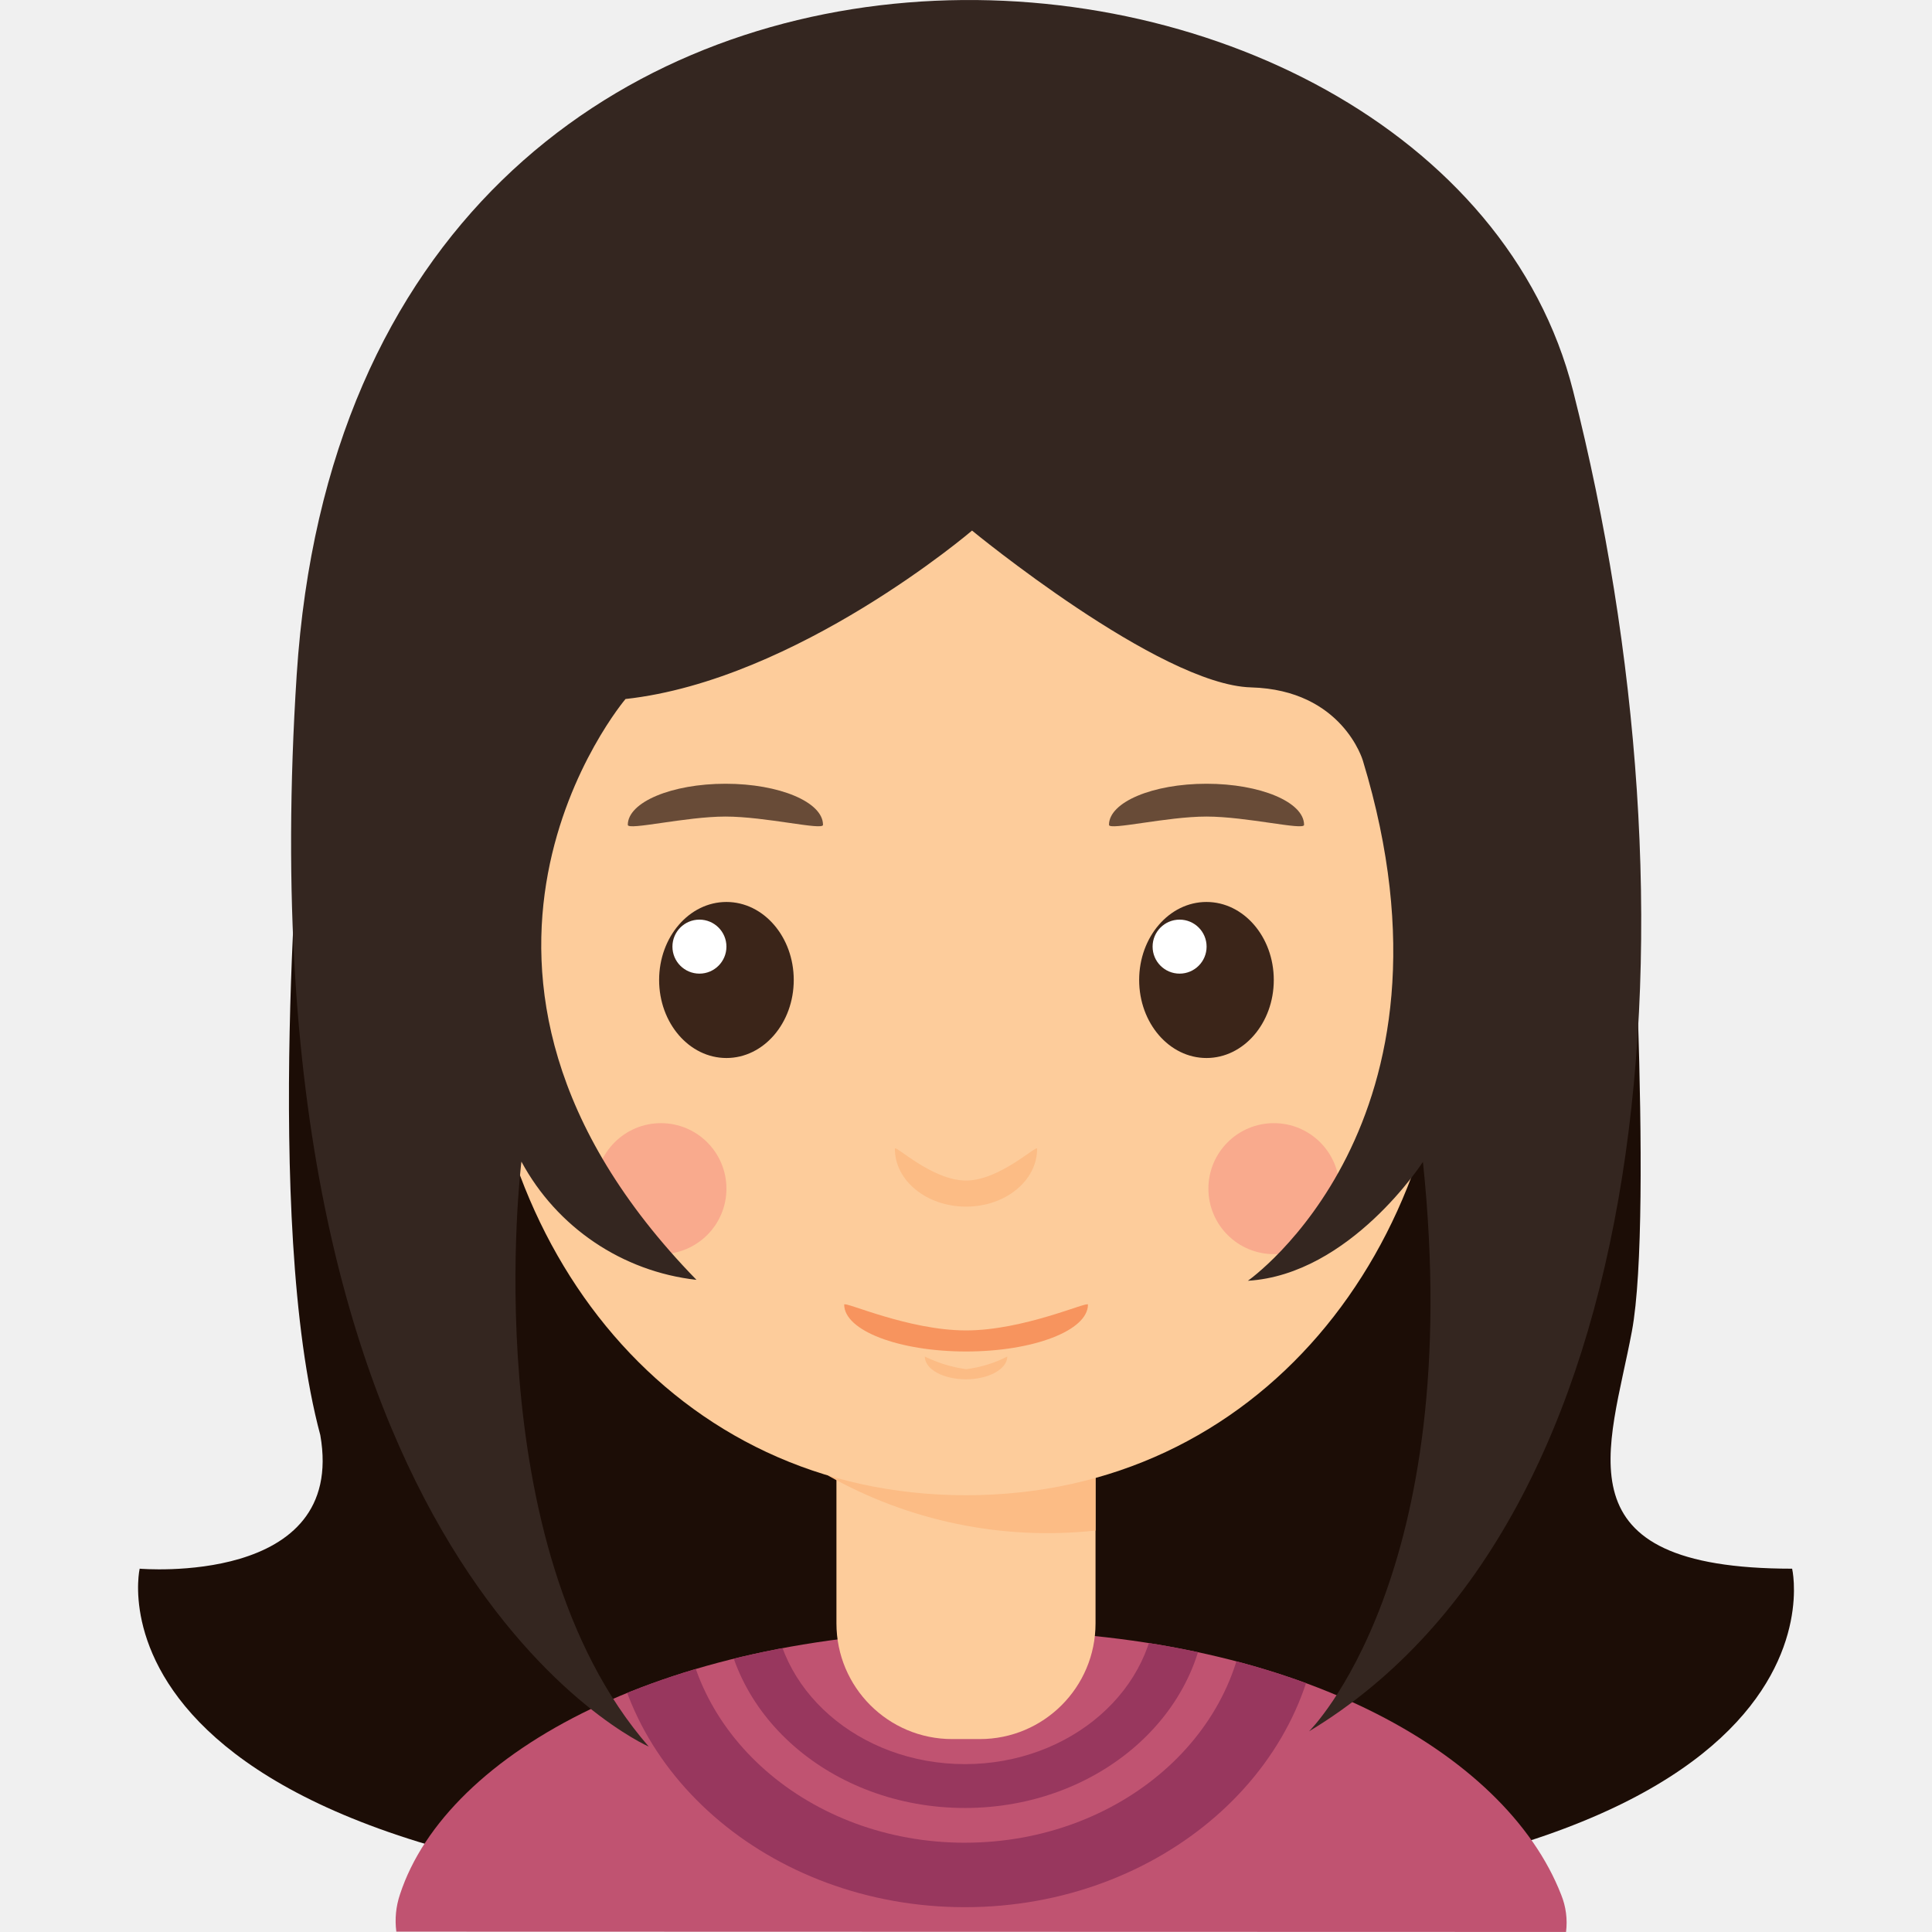
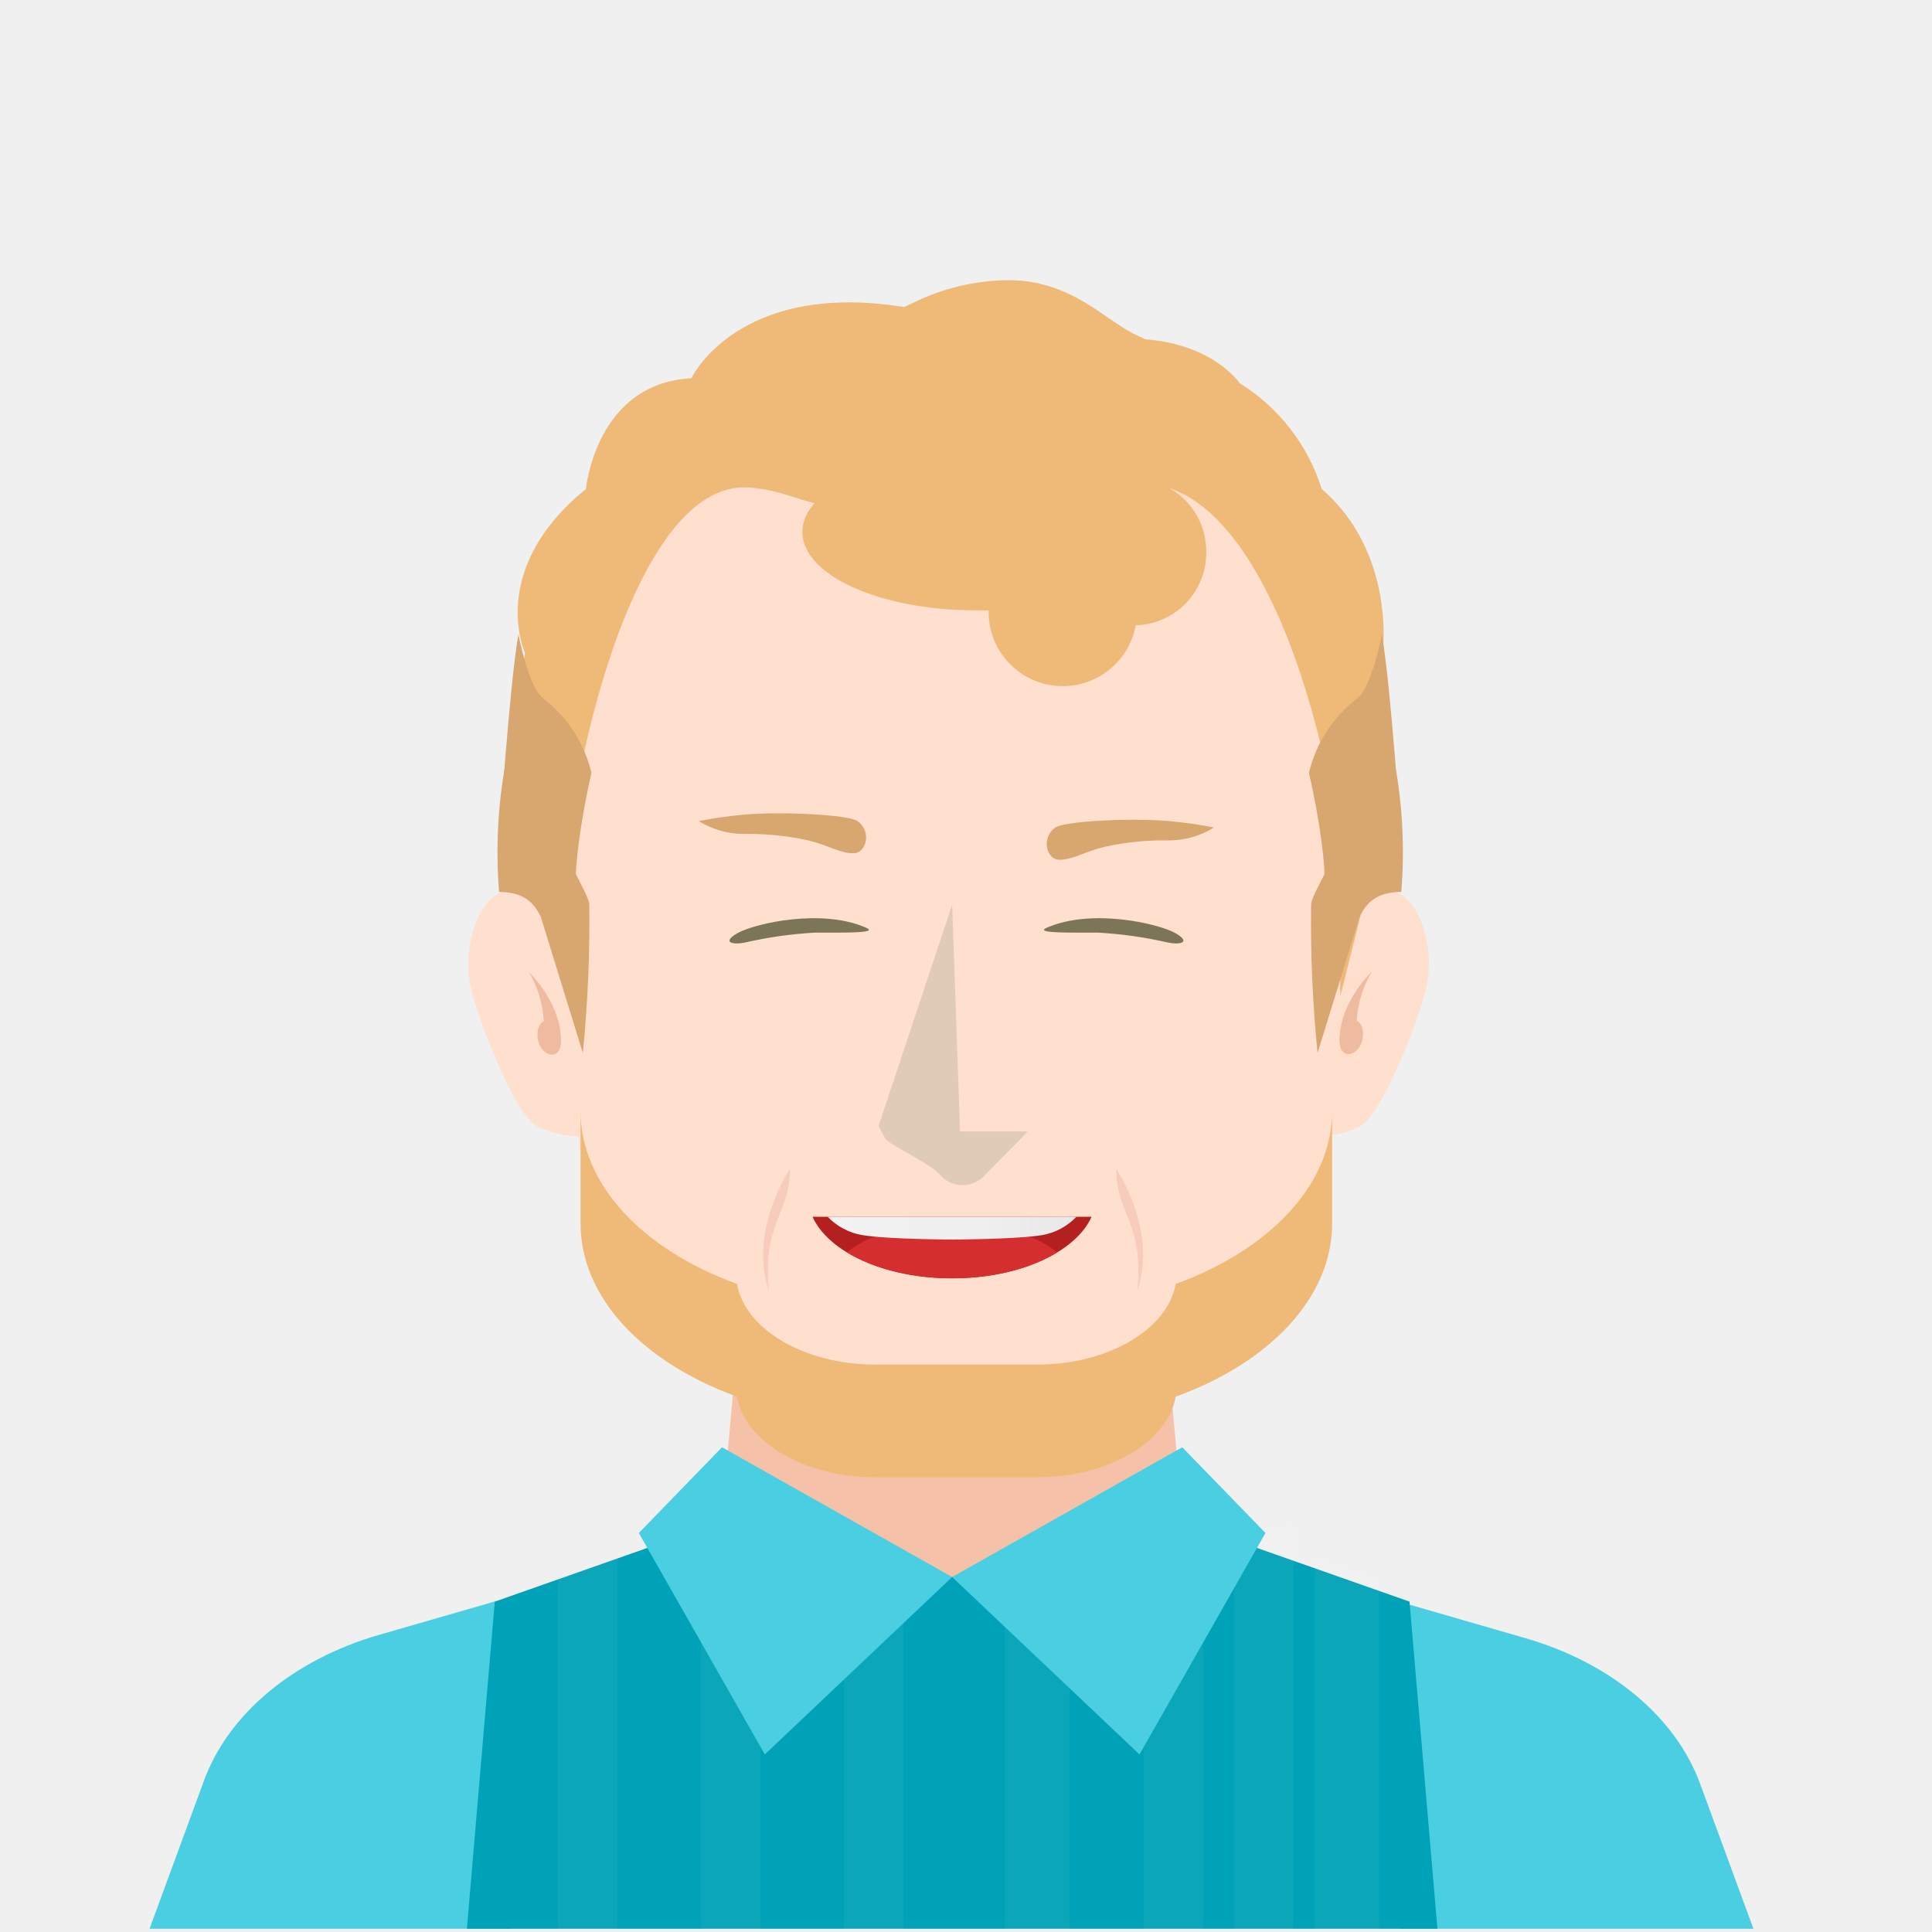
- <svg xmlns="http://www.w3.org/2000/svg" width="120" height="120" viewBox="0 0 120 120">
+ <svg xmlns="http://www.w3.org/2000/svg" viewBox="0 0 300 300" id="图层_1">
  <defs>
+     <linearGradient gradientUnits="userSpaceOnUse" y2="190.7" x2="167.15" y1="190.7" x1="128.52" id="未命名的渐变_8">
+       <stop stop-color="#f2f2f2" offset="0" />
+       <stop stop-color="#efefef" offset=".62" />
+       <stop stop-color="#e8e8e8" offset="1" />
+     </linearGradient>
    <clipPath id="clip-path">
-       <path id="矩形_17" data-name="矩形 17" transform="translate(1157 75)" style="stroke:#707070;fill:#fff" d="M0 0h120v120H0z" />
+       <path style="fill:none" d="M.5.5h299v299H.5z" />
    </clipPath>
-     <clipPath id="clip-path-2">
-       <path id="路径_119" data-name="路径 119" d="M88.694 120a4.6 4.6 0 0 0-.3-2.306c-3.466-8.9-16.737-16.426-36.042-16.426s-33.17 7.506-36.084 16.4a5.136 5.136 0 0 0-.226 2.313z" style="fill:none" />
-     </clipPath>
-     <style>.cls-10{fill:#fff}.cls-6{fill:#fdcc9b}.cls-7{fill:#fcbc85}.cls-8{fill:#684b37}.cls-9{fill:#3b2519}.cls-12{fill:#f9aa8d}.cls-14{fill:#98375e}</style>
+     <style>.cls-3{fill:#4acee1}.cls-6{fill:#ffe0cf}.cls-8{fill:#efb978}.cls-9{fill:#d8a66f}</style>
  </defs>
-   <g id="女21" transform="translate(-1157 -75)">
-     <g id="蒙版组_9" data-name="蒙版组 9" style="clip-path:url(#clip-path)">
-       <g id="图层_2" data-name="图层 2" transform="translate(1165.575 74.997)">
-         <g id="图层_1" data-name="图层 1">
-           <path id="路径_107" data-name="路径 107" d="M10.208 49.03h82.3s1.648 26.329.276 33.665-4.725 14.742 9.953 14.742c0 0 4.952 21.024-50.339 21.024C-4.7 118.461.1 97.437.1 97.437s12.875 1.118 11.219-8.3C7.725 75.763 10.208 49.03 10.208 49.03z" style="fill:#1c0d06" />
-           <path id="路径_108" data-name="路径 108" d="M88.694 120a4.6 4.6 0 0 0-.3-2.306c-3.466-8.9-16.737-16.426-36.042-16.426s-33.17 7.506-36.084 16.4a5.136 5.136 0 0 0-.226 2.313z" style="fill:#c05371" />
-           <path id="路径_109" data-name="路径 109" class="cls-6" d="M43.378 77.107h16.093v23.726a7.187 7.187 0 0 1-7.187 7.187h-1.719a7.187 7.187 0 0 1-7.187-7.187V77.107z" />
-           <path id="路径_110" data-name="路径 110" class="cls-7" d="m42.84 91.644 16.631-.283v3.707a27.73 27.73 0 0 1-16.631-3.424z" />
-           <path id="路径_111" data-name="路径 111" class="cls-6" d="M81.521 59.464c0 18.06-11.863 33.41-30.093 33.41s-30.1-15.351-30.1-33.41 13.476-32.7 30.1-32.7 30.093 14.636 30.093 32.7z" />
-           <path id="路径_112" data-name="路径 112" class="cls-8" d="M36.488 50.721c2.49 0 6.055.877 6.055.516 0-1.415-2.709-2.554-6.055-2.554s-6.069 1.146-6.069 2.554c-.001.363 3.581-.516 6.069-.516z" />
-           <path id="路径_113" data-name="路径 113" class="cls-8" d="M66.361 50.721c2.49 0 6.062.877 6.062.516 0-1.415-2.716-2.554-6.062-2.554s-6.055 1.146-6.055 2.554c0 .363 3.572-.516 6.055-.516z" />
-           <ellipse id="椭圆_38" data-name="椭圆 38" class="cls-9" cx="4.181" cy="4.846" rx="4.181" ry="4.846" transform="translate(32.364 56.026)" />
-           <circle id="椭圆_39" data-name="椭圆 39" class="cls-10" cx="1.677" cy="1.677" r="1.677" transform="translate(33.191 57.123)" />
-           <ellipse id="椭圆_40" data-name="椭圆 40" class="cls-9" cx="4.181" cy="4.846" rx="4.181" ry="4.846" transform="translate(62.18 56.026)" />
-           <circle id="椭圆_41" data-name="椭圆 41" class="cls-10" cx="1.677" cy="1.677" r="1.677" transform="translate(63.015 57.123)" />
-           <path id="路径_114" data-name="路径 114" class="cls-7" d="M51.428 73.329c-2.122 0-4.421-2.257-4.421-1.974 0 1.988 1.981 3.594 4.421 3.594s4.414-1.606 4.414-3.594c0-.283-2.32 1.974-4.414 1.974z" />
-           <path id="路径_115" data-name="路径 115" class="cls-7" d="M51.428 85.044a8.381 8.381 0 0 1-2.561-.785c0 .792 1.146 1.415 2.561 1.415s2.561-.644 2.561-1.415a7.6 7.6 0 0 1-2.561.785z" />
-           <path id="路径_116" data-name="路径 116" d="M51.428 82.638c-3.594 0-7.569-1.832-7.569-1.606 0 1.613 3.388 2.914 7.569 2.914S59 82.646 59 81.033c0-.227-3.978 1.605-7.572 1.605z" style="fill:#f7945e" />
-           <circle id="椭圆_42" data-name="椭圆 42" class="cls-12" cx="4.068" cy="4.068" r="4.068" transform="translate(28.409 69.764)" />
-           <circle id="椭圆_43" data-name="椭圆 43" class="cls-12" cx="4.068" cy="4.068" r="4.068" transform="translate(66.481 69.764)" />
-           <g id="组_5" data-name="组 5" style="clip-path:url(#clip-path-2)">
-             <path id="路径_117" data-name="路径 117" class="cls-14" d="M51.357 86.055c-8.291 0-15.011 5.871-15.011 13.122s6.72 13.123 15.011 13.123 15-5.878 15-13.122-6.716-13.123-15-13.123zm0 23.521c-6.572 0-11.9-4.655-11.9-10.4s5.327-10.4 11.9-10.4 11.891 4.655 11.891 10.4-5.326 10.4-11.891 10.4z" />
-             <path id="路径_118" data-name="路径 118" class="cls-14" d="M51.357 79.894c-12.181 0-22.057 8.63-22.057 19.284s9.9 19.284 22.057 19.284 22.057-8.637 22.057-19.284-9.875-19.284-22.057-19.284zm0 34.564c-9.656 0-17.48-6.841-17.48-15.28S41.737 83.9 51.357 83.9 68.83 90.738 68.83 99.177s-7.824 15.28-17.473 15.28z" />
-           </g>
-           <path id="路径_120" data-name="路径 120" d="M51.8 32.958S40.937 42.246 30.277 43.42c0 0-14.318 16.857 4.407 36.077a14.148 14.148 0 0 1-10.873-7.343s-2.971 23.84 7.909 36.333c0 0-25.466-11.092-21.866-66.58S80.941-8.05 89.132 24.278s5.4 70.117-16.4 83.261c0 0 9.769-9.592 7.074-35.37 0 0-4.513 7-10.873 7.385 0 0 13.992-9.769 7.145-32.3 0 0-1.259-4.4-6.947-4.556S51.8 32.958 51.8 32.958z" style="fill:#342620" />
-         </g>
-       </g>
-     </g>
+   <g style="clip-path:url(#clip-path)">
+     <path d="m160.06 248.5-83.31.2-17.89 5.16c-13.27 3.83-23.36 12.23-27.18 22.62L21.2 305h49.23zm-3.4 4.5 62.34-3.79 17.89 5.17C250.11 258.21 260.2 266.6 264 277l10.48 28.5h-49.21z" class="cls-3" />
+     <path style="fill:#00a2b8" d="m147.85 233.35-30.68 1.15-40.34 14.2-4.8 56.28h151.64l-4.8-56.28-40.34-14.2-30.68-1.15z" />
+     <path d="M147.85 193.13 115 203l-2.8 31.5a66.41 66.41 0 0 0 71.3 0l-2.82-31.5z" style="fill:#f6c1a9" />
+     <path d="M85.64 141.62s-4.1-4.44-7.87-3-5.84 8.68-4.77 14.18 6.87 19.87 10.13 21.91 8.87 1.83 8.87 1.83zm123.36 0s4.11-4.43 7.88-3 5.82 8.74 4.7 14.24-6.9 19.85-10.17 21.89-8.85 1.81-8.85 1.81z" class="cls-6" />
+     <path d="M204.71 110.2c-3.38-34.34-25.21-50.7-60.21-50.7-22 0-47.93 17-54 51-5 28-.83 79.21 3 84s32.4 24.24 36 25 15.09 1 18.09 1 15.31-.27 18.91-1 33.46-20 37-25c5-7 4-56 1.21-84.3z" class="cls-6" />
+     <path d="M213 150.91s-4.63 4.26-5 10.09c-.24 4.1 3.1 2.88 3.55.47s-.88-3-.88-3a16.78 16.78 0 0 1 2.33-7.56zM82.16 151s4.61 4.26 4.94 10.09c.24 4.1-3.1 2.88-3.55.47s.89-3 .89-3a16.72 16.72 0 0 0-2.28-7.56z" style="fill:#efbba0" />
+     <path d="M146.5 74.5c-4 2-11 5-18 4-4.6-.66-6.76-2.35-12.09-2.79-18.71-1.53-28.54 48.4-28.32 60.19s0 18.76 0 18.76l-4.22-16.83a8.45 8.45 0 0 0-5.15-5.83s1.46-23.09 2.81-30.59c0 0-6-12.91 9.45-25.48 0 0 1.52-16.43 16.37-17.19 0 0 7.15-15.24 33.07-11.06 0 0 .48-.26 1.35-.65a34.3 34.3 0 0 1 14.73-3.53c10 0 15.09 6.3 19.95 8.53.87.39 1.36.65 1.36.65 10.69.82 14.69 6.82 14.69 6.82a29.92 29.92 0 0 1 12.74 16.43c11.57 10 9.46 25.48 9.46 25.48 1.34 7.5 2.8 30.59 2.8 30.59a8.45 8.45 0 0 0-5.15 5.83l-4.21 16.83s-.23-7 0-18.76-10.64-66.4-34.64-60.4a60.82 60.82 0 0 1-14 2c-7.31.12-9.4-2.81-13-3z" class="cls-8" />
+     <path d="M91.84 120a20.64 20.64 0 0 0-7.57-11.61C82 106.55 80.5 98.5 80.5 98.5c-1.36 7.59-3 32-3 32 2.59 1 4.9 6.65 5.58 9.35L89.82 157s-.25-7.15-.47-19.07c-.07-3.6.77-10.33 2.49-17.93z" class="cls-9" />
+     <path d="M87.92 130.47c-1.12-3.2-2.89-6.53-5.68-8.11a16.21 16.21 0 0 1-3.74-3.86 76.86 76.86 0 0 0-1 20c4 0 5.49 1.87 6.46 3.82l6.54 21.18a203.72 203.72 0 0 0 1-23c-.03-1.78-3.99-6.95-3.58-10.03zM203.25 120a20.64 20.64 0 0 1 7.57-11.61c2.22-1.79 3.76-9.84 3.76-9.84 1.36 7.59 3 32 3 32-2.59 1-4.9 6.65-5.58 9.35l-6.73 17.1s.25-7.15.47-19.07c.07-3.6-.74-10.33-2.49-17.93z" class="cls-9" />
+     <path d="M207.16 130.47c1.13-3.2 2.9-6.53 5.69-8.11a16.21 16.21 0 0 0 3.74-3.86 76.86 76.86 0 0 1 1 20c-4 0-5.49 1.87-6.46 3.82l-6.54 21.18a203.72 203.72 0 0 1-1-23c.03-1.78 3.99-6.95 3.57-10.03z" class="cls-9" />
+     <path d="M95.87 304.98h-9.23v-59.74l9.23-3.24v62.98zm108.28 0h9.99v-59.74l-9.99-3.24m-86.08 62.98h-9.22v-65.25l9.22 2.27v62.98zm59.55 0h9.23v-65.25l-9.23 2.27v62.98zm14-3h9.23v-65.25l-9.23 2.27v62.98zm-51.34 3h-9.22v-65.25l9.22 2.27v62.98zm15.77 0h9.99v-65.25l-9.99 2.27v62.98z" style="fill:#fff;opacity:.05" />
+     <path class="cls-3" d="m112.11 224.73 35.74 20.15-29.09 27.55-19.56-34.39 12.91-13.31zm71.47 0-35.73 20.15 29.09 27.55 19.56-34.39-12.92-13.31z" />
+     <path d="M164.5 133.5c-2 0-2.9-3.38-.63-5 1.34-1 11.87-1.52 17.63-1a62.34 62.34 0 0 1 7 1 13.3 13.3 0 0 1-7 2 42.59 42.59 0 0 0-10 1c-3.27.8-4.87 2-7 2zm-31.98-1c2 0 2.9-3.38.63-5-1.34-1-11.87-1.52-17.63-1a62.34 62.34 0 0 0-7 1 13.3 13.3 0 0 0 7 2 42.59 42.59 0 0 1 10 1c3.27.8 4.87 2 7 2z" class="cls-9" />
+     <path d="M126.17 188.94c2.47 5.49 11.22 9.56 21.67 9.56s19.19-4.07 21.66-9.56z" style="fill:#b41f20" />
+     <path d="M164.12 194.49c-3-2.69-9.15-4.54-16.28-4.54s-13.3 1.85-16.29 4.54c4.07 2.46 9.85 4 16.29 4s12.21-1.49 16.28-4z" style="fill:#d42e2f" />
+     <path d="M167.15 188.94h-38.63a9.7 9.7 0 0 0 5.37 2.85c4.33.68 14 .68 14 .68s9.61 0 13.94-.68a9.7 9.7 0 0 0 5.32-2.85z" style="fill:url(#未命名的渐变_8)" />
+     <path d="M115.67 146.36c-2.23.43-3.55-.16-1-1.54s12.83-3.84 19.83-.76c1.91.84-3 .76-8 .76a63.93 63.93 0 0 0-10.83 1.54zm65.7 0c2.22.43 3.54-.16 1-1.54s-12.83-3.84-19.83-.76c-1.92.84 3 .76 8 .76a63.93 63.93 0 0 1 10.83 1.54z" style="fill:#7c7557" />
+     <path d="M149.48 175.69h-.4l-1.23-35.19-11.44 34.36 1.1 2c1.25 1.29 6.39 3.46 8.4 5.49a4.63 4.63 0 0 0 7.14 0c3.13-3.16 6.58-6.66 6.48-6.66z" style="fill:#e0cbb6" />
+     <path d="M187.3 85.7a11.25 11.25 0 0 0-11.13-11.36 10.83 10.83 0 0 0-3.57.6c-.39-.22-.79-.42-1.2-.63a10.1 10.1 0 0 0-9.76-7.81 10 10 0 0 0-7.92 3.94h-2.13c-14.9 0-27 5.45-27 12.17s12.07 12.17 27 12.17h1.93a11.51 11.51 0 0 0 22.83 2.32 11.26 11.26 0 0 0 10.95-11.4z" class="cls-8" />
+     <path d="M173.33 181.5s6.51 9.5 3.26 19c1.08-10.69-3.26-11.88-3.26-19zm-50.66 0s-6.51 9.5-3.26 19c-1.08-10.69 3.26-11.87 3.26-19z" style="fill:#f7ccbc" />
+     <path d="M182.56 199.37c-1.22 7-10.41 12.52-21.49 12.52h-25.14c-11.08 0-20.27-5.5-21.49-12.52-14.44-5.24-24.29-15.31-24.29-26.87V190c0 11.56 9.81 21.63 24.29 26.87 1.22 7 10.41 12.52 21.49 12.52h25.14c11.08 0 20.27-5.5 21.49-12.52 14.48-5.24 24.29-15.31 24.29-26.87v-17.5c0 11.56-9.85 21.63-24.29 26.87z" class="cls-8" />
  </g>
</svg>
